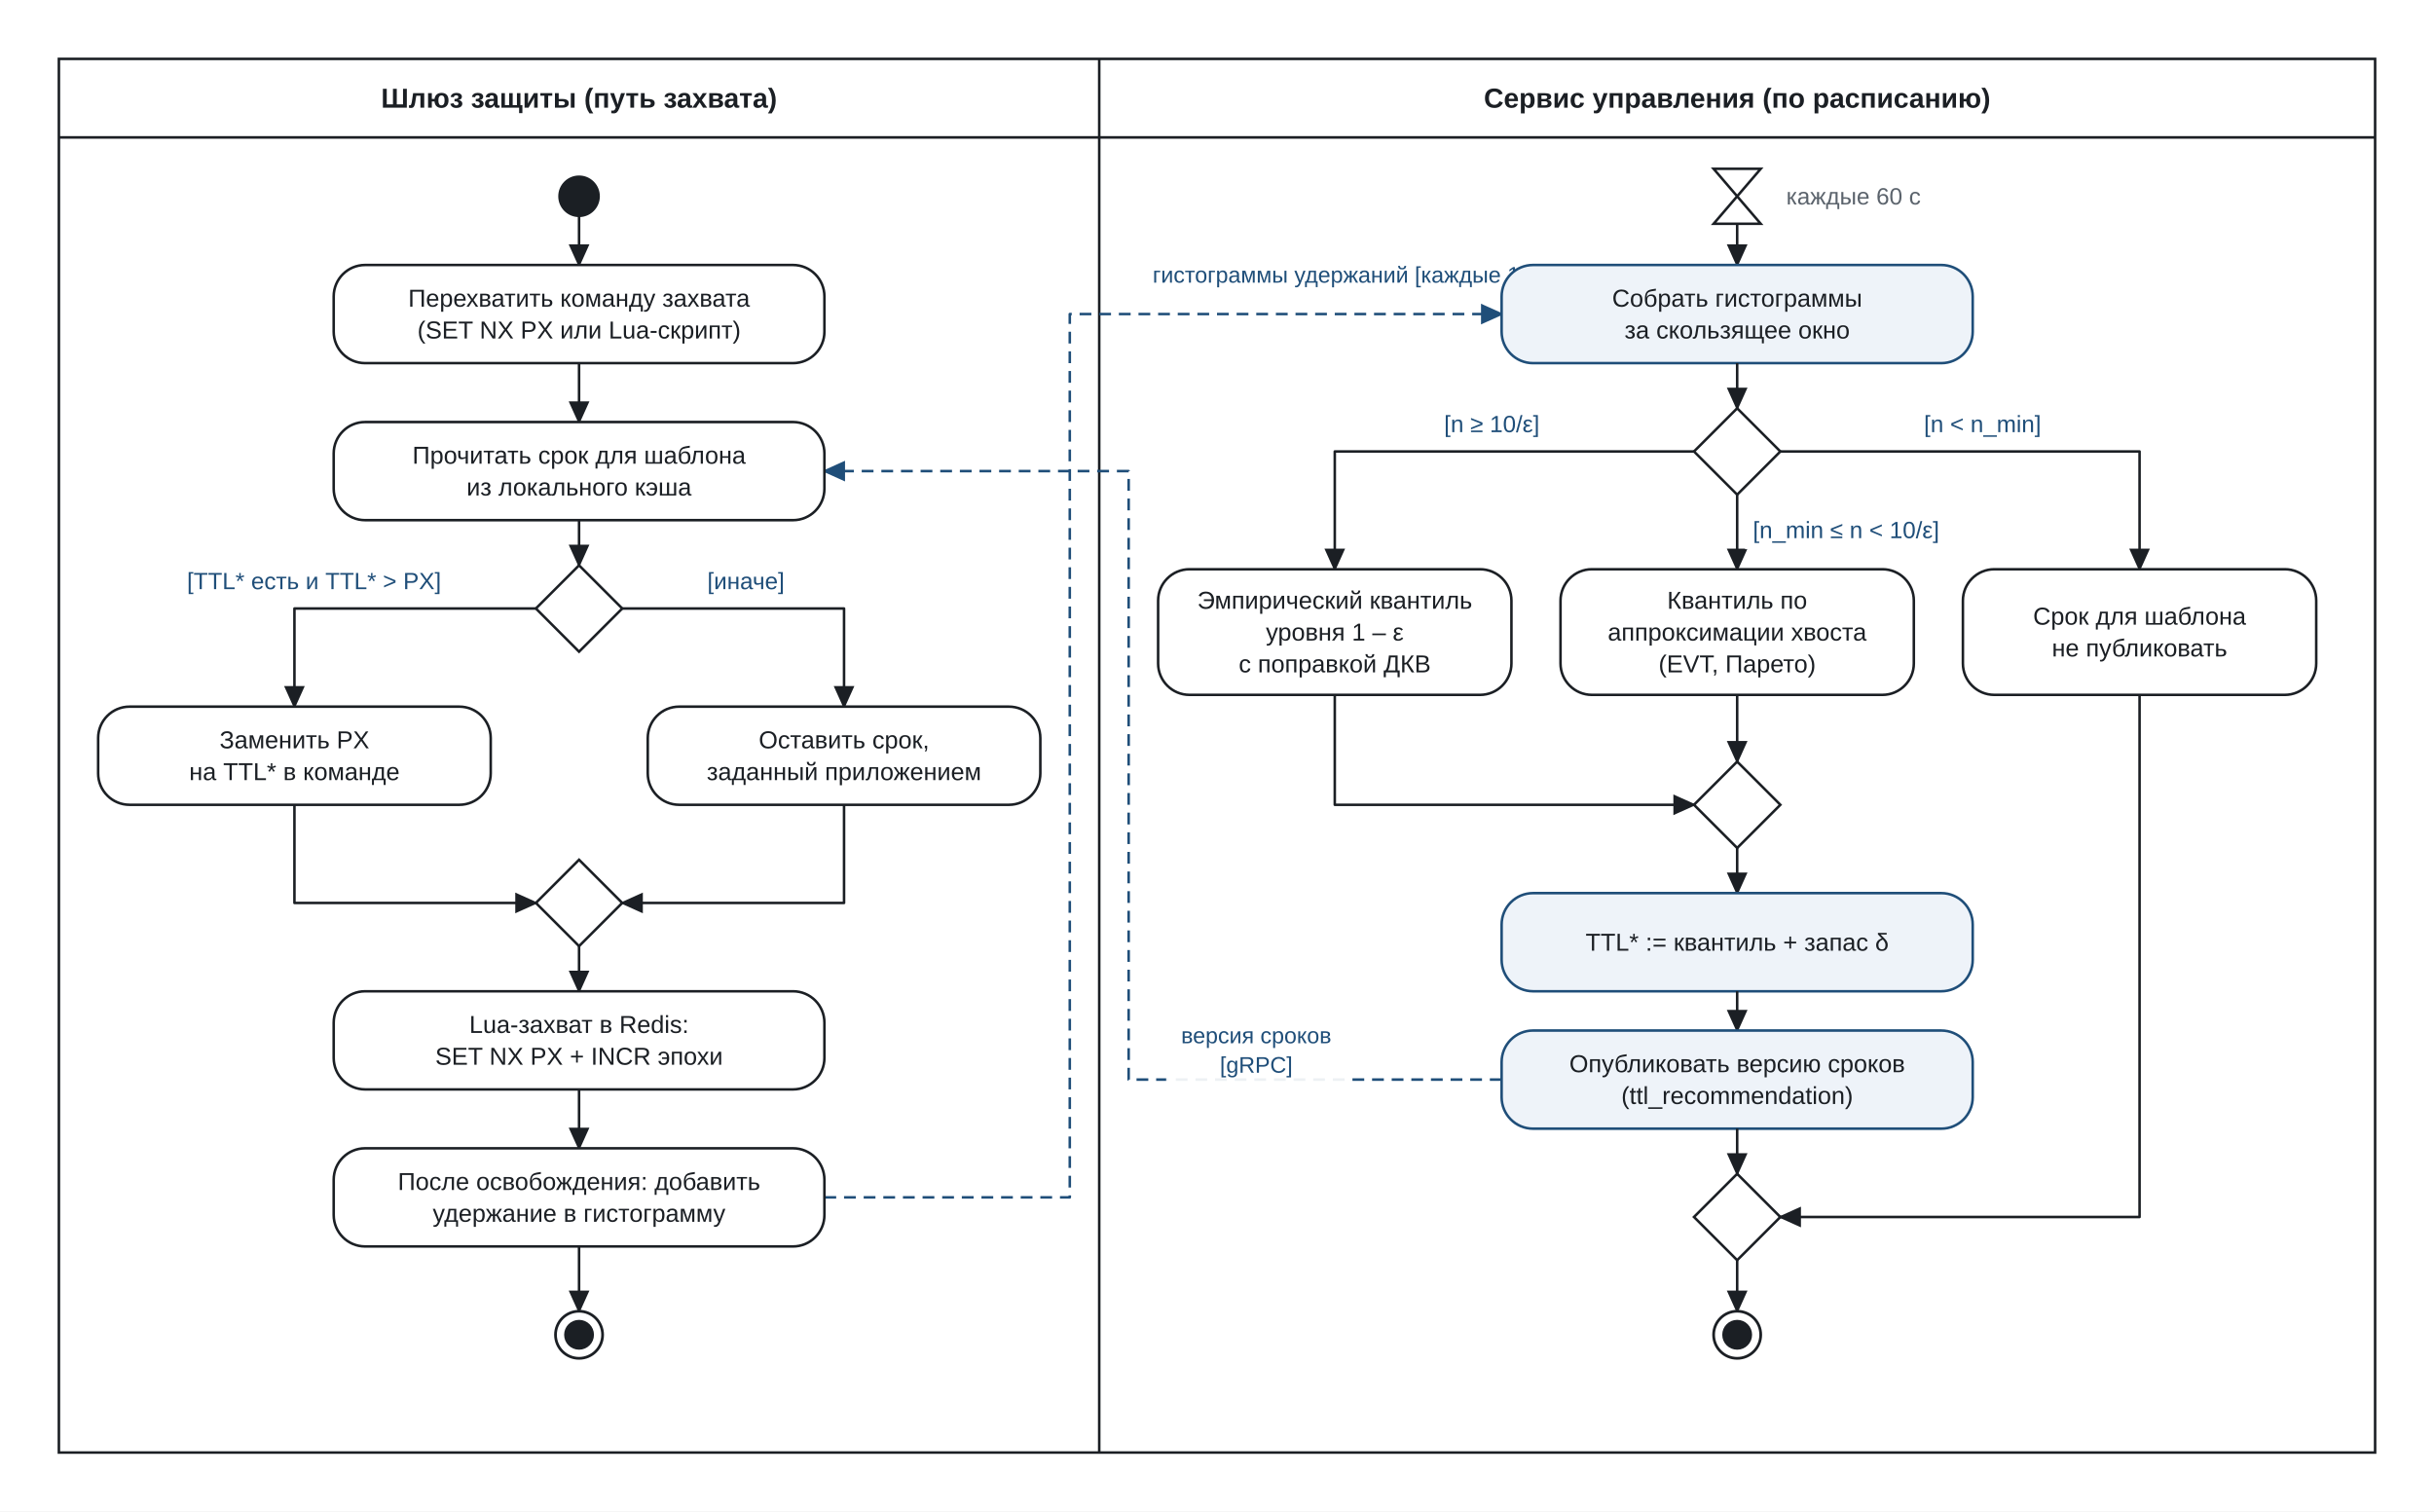
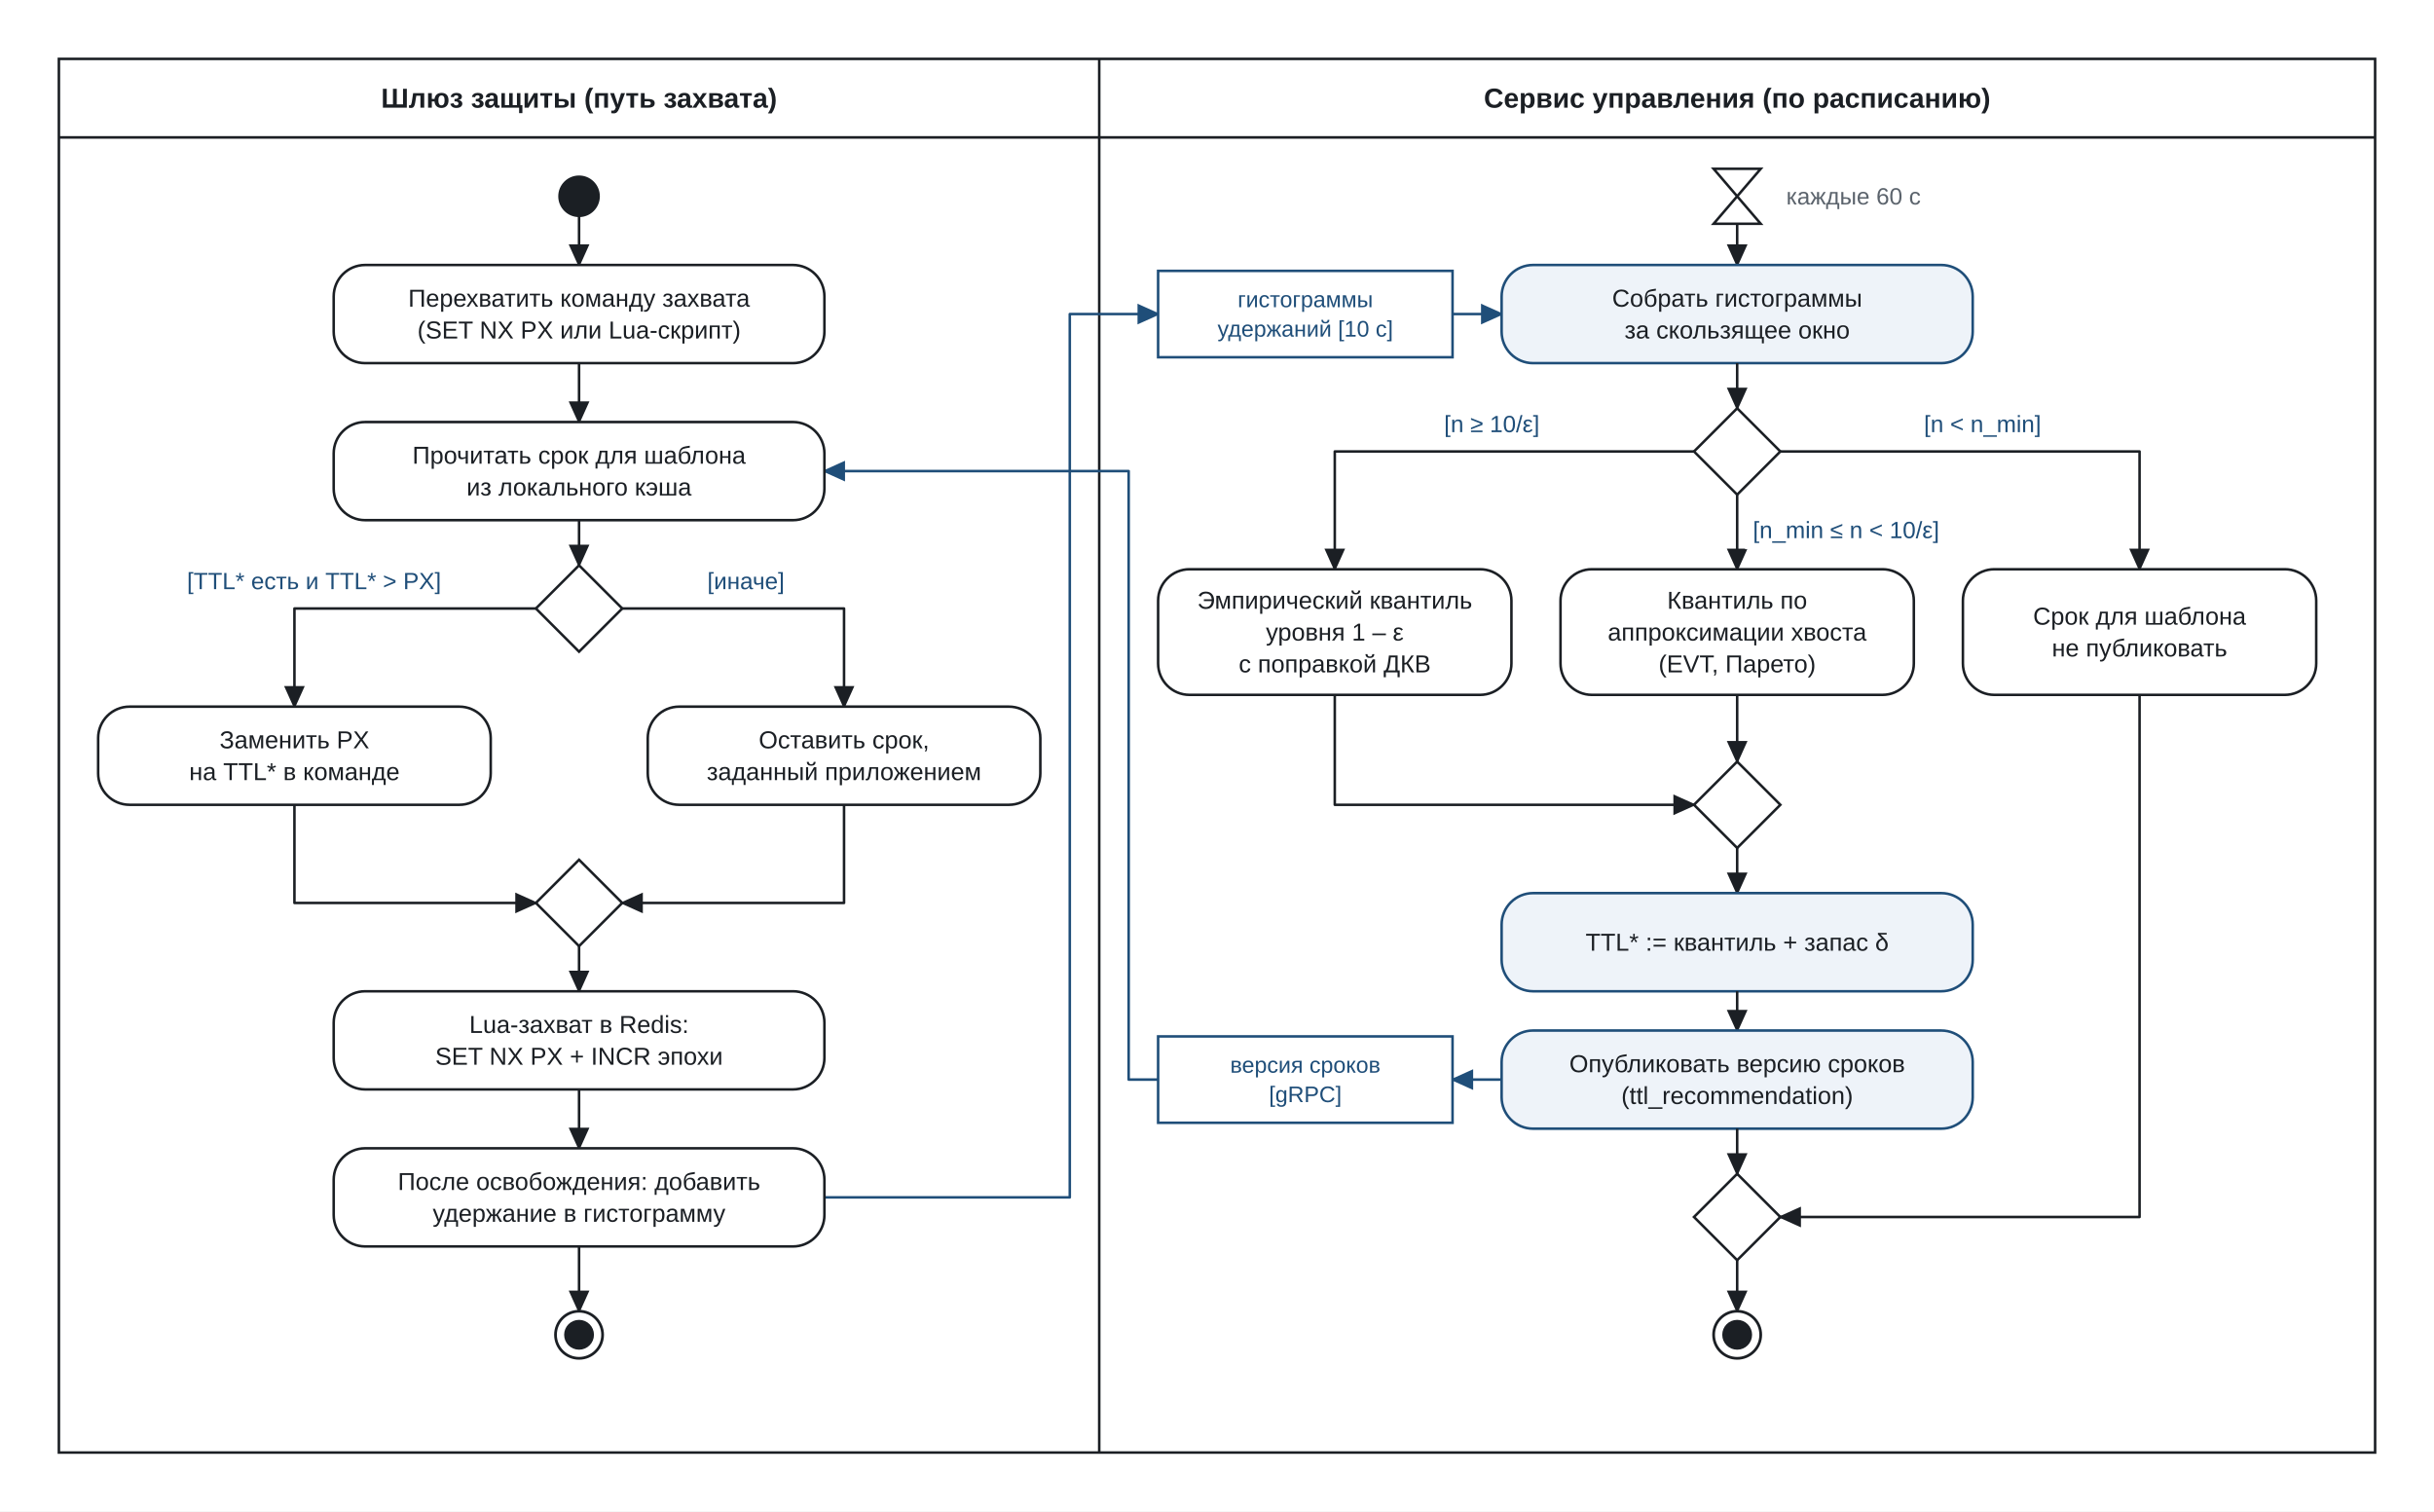
<svg xmlns="http://www.w3.org/2000/svg" width="1240" height="770" viewBox="0 0 1240 770">
  <rect width="100%" height="100%" fill="#ffffff" />
  <rect x="30" y="30" width="1180" height="710" rx="0" fill="#fff" stroke="#1b1f24" stroke-width="1.3" />
  <polyline points="560,30 560,740" fill="none" stroke="#1b1f24" stroke-width="1.3" stroke-linejoin="round" />
  <polyline points="30,70 1210,70" fill="none" stroke="#1b1f24" stroke-width="1.3" stroke-linejoin="round" />
  <text x="295" y="50.0" font-family="Liberation Sans, DejaVu Sans, Arial, sans-serif" font-size="14" font-weight="bold" text-anchor="middle" dominant-baseline="central" fill="#1b1f24">Шлюз защиты (путь захвата)</text>
  <text x="885" y="50.0" font-family="Liberation Sans, DejaVu Sans, Arial, sans-serif" font-size="14" font-weight="bold" text-anchor="middle" dominant-baseline="central" fill="#1b1f24">Сервис управления (по расписанию)</text>
-   <polyline points="765,550 575,550 575,240 420,240" fill="none" stroke="#1f4e79" stroke-width="1.3" stroke-dasharray="6 4" stroke-linejoin="round" />
+   <polyline points="420,610 545,610 545,160 590,160" fill="none" stroke="#1f4e79" stroke-width="1.3" stroke-linejoin="round" />
+   <polygon points="580.0,155.5 590,160 580.0,164.5" fill="#1f4e79" stroke="#1f4e79" stroke-width="1" />
+   <rect x="590" y="138" width="150" height="44" rx="0" fill="#fff" stroke="#1f4e79" stroke-width="1.3" />
+   <text x="665.0" y="152.5" font-family="Liberation Sans, DejaVu Sans, Arial, sans-serif" font-size="11.5" font-weight="normal" text-anchor="middle" dominant-baseline="central" fill="#1f4e79">гистограммы</text>
+   <text x="665.0" y="167.5" font-family="Liberation Sans, DejaVu Sans, Arial, sans-serif" font-size="11.5" font-weight="normal" text-anchor="middle" dominant-baseline="central" fill="#1f4e79">удержаний [10 с]</text>
+   <polyline points="740,160 765,160" fill="none" stroke="#1f4e79" stroke-width="1.3" stroke-linejoin="round" />
+   <polygon points="755.0,155.5 765,160 755.0,164.5" fill="#1f4e79" stroke="#1f4e79" stroke-width="1" />
+   <polyline points="765,550 740,550" fill="none" stroke="#1f4e79" stroke-width="1.3" stroke-linejoin="round" />
+   <polygon points="750.0,554.5 740,550 750.0,545.5" fill="#1f4e79" stroke="#1f4e79" stroke-width="1" />
+   <rect x="590" y="528" width="150" height="44" rx="0" fill="#fff" stroke="#1f4e79" stroke-width="1.3" />
+   <text x="665.0" y="542.5" font-family="Liberation Sans, DejaVu Sans, Arial, sans-serif" font-size="11.5" font-weight="normal" text-anchor="middle" dominant-baseline="central" fill="#1f4e79">версия сроков</text>
+   <text x="665.0" y="557.5" font-family="Liberation Sans, DejaVu Sans, Arial, sans-serif" font-size="11.5" font-weight="normal" text-anchor="middle" dominant-baseline="central" fill="#1f4e79">[gRPC]</text>
+   <polyline points="590,550 575,550 575,240 420,240" fill="none" stroke="#1f4e79" stroke-width="1.3" stroke-linejoin="round" />
  <polygon points="430.0,244.5 420,240 430.0,235.5" fill="#1f4e79" stroke="#1f4e79" stroke-width="1" />
-   <rect x="594.1" y="518.0" width="91.7" height="33.9" fill="#fff" opacity="0.92" />
-   <text x="640" y="527.5" font-family="Liberation Sans, DejaVu Sans, Arial, sans-serif" font-size="11.5" font-weight="normal" text-anchor="middle" dominant-baseline="central" fill="#1f4e79">версия сроков</text>
-   <text x="640" y="542.5" font-family="Liberation Sans, DejaVu Sans, Arial, sans-serif" font-size="11.5" font-weight="normal" text-anchor="middle" dominant-baseline="central" fill="#1f4e79">[gRPC]</text>
-   <polyline points="420,610 545,610 545,160 765,160" fill="none" stroke="#1f4e79" stroke-width="1.3" stroke-dasharray="6 4" stroke-linejoin="round" />
-   <polygon points="755.0,155.5 765,160 755.0,164.5" fill="#1f4e79" stroke="#1f4e79" stroke-width="1" />
-   <rect x="573.3" y="130.5" width="233.4" height="19.0" fill="#fff" opacity="0.92" />
-   <text x="690" y="140.0" font-family="Liberation Sans, DejaVu Sans, Arial, sans-serif" font-size="11.5" font-weight="normal" text-anchor="middle" dominant-baseline="central" fill="#1f4e79">гистограммы удержаний [каждые 10 с]</text>
  <circle cx="295" cy="100" r="10" fill="#1b1f24" stroke="#1b1f24" stroke-width="1.2" />
  <polyline points="295,110 295,135" fill="none" stroke="#1b1f24" stroke-width="1.3" stroke-linejoin="round" />
  <polygon points="299.5,125.0 295,135 290.5,125.0" fill="#1b1f24" stroke="#1b1f24" stroke-width="1" />
  <rect x="170.0" y="135" width="250" height="50" rx="16" fill="#fff" stroke="#1b1f24" stroke-width="1.3" />
  <text x="295" y="151.9" font-family="Liberation Sans, DejaVu Sans, Arial, sans-serif" font-size="12.5" font-weight="normal" text-anchor="middle" dominant-baseline="central" fill="#1b1f24">Перехватить команду захвата</text>
  <text x="295" y="168.1" font-family="Liberation Sans, DejaVu Sans, Arial, sans-serif" font-size="12.5" font-weight="normal" text-anchor="middle" dominant-baseline="central" fill="#1b1f24">(SET NX PX или Lua-скрипт)</text>
  <polyline points="295,185 295,215" fill="none" stroke="#1b1f24" stroke-width="1.3" stroke-linejoin="round" />
  <polygon points="299.5,205.0 295,215 290.5,205.0" fill="#1b1f24" stroke="#1b1f24" stroke-width="1" />
  <rect x="170.0" y="215" width="250" height="50" rx="16" fill="#fff" stroke="#1b1f24" stroke-width="1.3" />
  <text x="295" y="231.9" font-family="Liberation Sans, DejaVu Sans, Arial, sans-serif" font-size="12.5" font-weight="normal" text-anchor="middle" dominant-baseline="central" fill="#1b1f24">Прочитать срок для шаблона</text>
  <text x="295" y="248.1" font-family="Liberation Sans, DejaVu Sans, Arial, sans-serif" font-size="12.5" font-weight="normal" text-anchor="middle" dominant-baseline="central" fill="#1b1f24">из локального кэша</text>
  <polyline points="295,265 295,288" fill="none" stroke="#1b1f24" stroke-width="1.3" stroke-linejoin="round" />
  <polygon points="299.5,278.0 295,288 290.5,278.0" fill="#1b1f24" stroke="#1b1f24" stroke-width="1" />
  <polygon points="295,288 317,310 295,332 273,310" fill="#fff" stroke="#1b1f24" stroke-width="1.3" />
  <polyline points="273,310 150,310 150,360" fill="none" stroke="#1b1f24" stroke-width="1.3" stroke-linejoin="round" />
  <polygon points="154.5,350.0 150,360 145.5,350.0" fill="#1b1f24" stroke="#1b1f24" stroke-width="1" />
  <rect x="78.7" y="286.2" width="162.6" height="19.6" fill="#fff" opacity="0.92" />
  <text x="160" y="296.0" font-family="Liberation Sans, DejaVu Sans, Arial, sans-serif" font-size="12" font-weight="normal" text-anchor="middle" dominant-baseline="central" fill="#1f4e79">[TTL* есть и TTL* &gt; PX]</text>
  <polyline points="317,310 430,310 430,360" fill="none" stroke="#1b1f24" stroke-width="1.3" stroke-linejoin="round" />
  <polygon points="434.5,350.0 430,360 425.5,350.0" fill="#1b1f24" stroke="#1b1f24" stroke-width="1" />
  <rect x="352.5" y="286.2" width="55.0" height="19.6" fill="#fff" opacity="0.92" />
  <text x="380" y="296.0" font-family="Liberation Sans, DejaVu Sans, Arial, sans-serif" font-size="12" font-weight="normal" text-anchor="middle" dominant-baseline="central" fill="#1f4e79">[иначе]</text>
  <rect x="50.0" y="360" width="200" height="50" rx="16" fill="#fff" stroke="#1b1f24" stroke-width="1.3" />
  <text x="150" y="376.9" font-family="Liberation Sans, DejaVu Sans, Arial, sans-serif" font-size="12.5" font-weight="normal" text-anchor="middle" dominant-baseline="central" fill="#1b1f24">Заменить PX</text>
  <text x="150" y="393.1" font-family="Liberation Sans, DejaVu Sans, Arial, sans-serif" font-size="12.5" font-weight="normal" text-anchor="middle" dominant-baseline="central" fill="#1b1f24">на TTL* в команде</text>
  <rect x="330.0" y="360" width="200" height="50" rx="16" fill="#fff" stroke="#1b1f24" stroke-width="1.3" />
  <text x="430" y="376.9" font-family="Liberation Sans, DejaVu Sans, Arial, sans-serif" font-size="12.5" font-weight="normal" text-anchor="middle" dominant-baseline="central" fill="#1b1f24">Оставить срок,</text>
  <text x="430" y="393.1" font-family="Liberation Sans, DejaVu Sans, Arial, sans-serif" font-size="12.5" font-weight="normal" text-anchor="middle" dominant-baseline="central" fill="#1b1f24">заданный приложением</text>
  <polygon points="295,438 317,460 295,482 273,460" fill="#fff" stroke="#1b1f24" stroke-width="1.3" />
  <polyline points="150,410 150,460 273,460" fill="none" stroke="#1b1f24" stroke-width="1.3" stroke-linejoin="round" />
  <polygon points="263.0,455.5 273,460 263.0,464.5" fill="#1b1f24" stroke="#1b1f24" stroke-width="1" />
  <polyline points="430,410 430,460 317,460" fill="none" stroke="#1b1f24" stroke-width="1.3" stroke-linejoin="round" />
  <polygon points="327.0,464.5 317,460 327.0,455.5" fill="#1b1f24" stroke="#1b1f24" stroke-width="1" />
  <polyline points="295,482 295,505" fill="none" stroke="#1b1f24" stroke-width="1.3" stroke-linejoin="round" />
  <polygon points="299.5,495.0 295,505 290.5,495.0" fill="#1b1f24" stroke="#1b1f24" stroke-width="1" />
  <rect x="170.0" y="505" width="250" height="50" rx="16" fill="#fff" stroke="#1b1f24" stroke-width="1.3" />
  <text x="295" y="521.9" font-family="Liberation Sans, DejaVu Sans, Arial, sans-serif" font-size="12.5" font-weight="normal" text-anchor="middle" dominant-baseline="central" fill="#1b1f24">Lua-захват в Redis:</text>
  <text x="295" y="538.1" font-family="Liberation Sans, DejaVu Sans, Arial, sans-serif" font-size="12.5" font-weight="normal" text-anchor="middle" dominant-baseline="central" fill="#1b1f24">SET NX PX + INCR эпохи</text>
  <polyline points="295,555 295,585" fill="none" stroke="#1b1f24" stroke-width="1.3" stroke-linejoin="round" />
  <polygon points="299.5,575.0 295,585 290.5,575.0" fill="#1b1f24" stroke="#1b1f24" stroke-width="1" />
  <rect x="170.0" y="585" width="250" height="50" rx="16" fill="#fff" stroke="#1b1f24" stroke-width="1.3" />
  <text x="295" y="601.9" font-family="Liberation Sans, DejaVu Sans, Arial, sans-serif" font-size="12.5" font-weight="normal" text-anchor="middle" dominant-baseline="central" fill="#1b1f24">После освобождения: добавить</text>
  <text x="295" y="618.1" font-family="Liberation Sans, DejaVu Sans, Arial, sans-serif" font-size="12.5" font-weight="normal" text-anchor="middle" dominant-baseline="central" fill="#1b1f24">удержание в гистограмму</text>
  <polyline points="295,635 295,668" fill="none" stroke="#1b1f24" stroke-width="1.3" stroke-linejoin="round" />
  <polygon points="299.5,658.0 295,668 290.5,658.0" fill="#1b1f24" stroke="#1b1f24" stroke-width="1" />
  <circle cx="295" cy="680" r="12" fill="#fff" stroke="#1b1f24" stroke-width="1.4" />
  <circle cx="295" cy="680" r="7" fill="#1b1f24" stroke="#1b1f24" stroke-width="1.2" />
  <polygon points="873,86 897,86 873,114 897,114" fill="#fff" stroke="#1b1f24" stroke-width="1.3" />
  <text x="910" y="100.0" font-family="Liberation Sans, DejaVu Sans, Arial, sans-serif" font-size="12" font-weight="normal" text-anchor="start" dominant-baseline="central" fill="#5b636c">каждые 60 с</text>
  <polyline points="885,114 885,135" fill="none" stroke="#1b1f24" stroke-width="1.3" stroke-linejoin="round" />
  <polygon points="889.5,125.0 885,135 880.5,125.0" fill="#1b1f24" stroke="#1b1f24" stroke-width="1" />
  <rect x="765.0" y="135" width="240" height="50" rx="16" fill="#eef3f9" stroke="#1f4e79" stroke-width="1.3" />
  <text x="885" y="151.9" font-family="Liberation Sans, DejaVu Sans, Arial, sans-serif" font-size="12.5" font-weight="normal" text-anchor="middle" dominant-baseline="central" fill="#1b1f24">Собрать гистограммы</text>
  <text x="885" y="168.1" font-family="Liberation Sans, DejaVu Sans, Arial, sans-serif" font-size="12.5" font-weight="normal" text-anchor="middle" dominant-baseline="central" fill="#1b1f24">за скользящее окно</text>
  <polyline points="885,185 885,208" fill="none" stroke="#1b1f24" stroke-width="1.3" stroke-linejoin="round" />
  <polygon points="889.5,198.0 885,208 880.5,198.0" fill="#1b1f24" stroke="#1b1f24" stroke-width="1" />
  <polygon points="885,208 907,230 885,252 863,230" fill="#fff" stroke="#1b1f24" stroke-width="1.3" />
  <polyline points="863,230 680,230 680,290" fill="none" stroke="#1b1f24" stroke-width="1.3" stroke-linejoin="round" />
  <polygon points="684.5,280.0 680,290 675.5,280.0" fill="#1b1f24" stroke="#1b1f24" stroke-width="1" />
  <rect x="722.4" y="206.2" width="75.2" height="19.6" fill="#fff" opacity="0.92" />
  <text x="760" y="216.0" font-family="Liberation Sans, DejaVu Sans, Arial, sans-serif" font-size="12" font-weight="normal" text-anchor="middle" dominant-baseline="central" fill="#1f4e79">[n ≥ 10/ε]</text>
  <polyline points="885,252 885,290" fill="none" stroke="#1b1f24" stroke-width="1.3" stroke-linejoin="round" />
  <polygon points="889.5,280.0 885,290 880.5,280.0" fill="#1b1f24" stroke="#1b1f24" stroke-width="1" />
  <rect x="889.0" y="260.2" width="129.0" height="19.6" fill="#fff" opacity="0.92" />
  <text x="893" y="270.0" font-family="Liberation Sans, DejaVu Sans, Arial, sans-serif" font-size="12" font-weight="normal" text-anchor="start" dominant-baseline="central" fill="#1f4e79">[n_min ≤ n &lt; 10/ε]</text>
  <polyline points="907,230 1090,230 1090,290" fill="none" stroke="#1b1f24" stroke-width="1.3" stroke-linejoin="round" />
  <polygon points="1094.5,280.0 1090,290 1085.5,280.0" fill="#1b1f24" stroke="#1b1f24" stroke-width="1" />
  <rect x="969.0" y="206.2" width="81.9" height="19.6" fill="#fff" opacity="0.92" />
  <text x="1010" y="216.0" font-family="Liberation Sans, DejaVu Sans, Arial, sans-serif" font-size="12" font-weight="normal" text-anchor="middle" dominant-baseline="central" fill="#1f4e79">[n &lt; n_min]</text>
  <rect x="590.0" y="290" width="180" height="64" rx="16" fill="#fff" stroke="#1b1f24" stroke-width="1.3" />
  <text x="680" y="305.8" font-family="Liberation Sans, DejaVu Sans, Arial, sans-serif" font-size="12.5" font-weight="normal" text-anchor="middle" dominant-baseline="central" fill="#1b1f24">Эмпирический квантиль</text>
  <text x="680" y="322.0" font-family="Liberation Sans, DejaVu Sans, Arial, sans-serif" font-size="12.5" font-weight="normal" text-anchor="middle" dominant-baseline="central" fill="#1b1f24">уровня 1 – ε</text>
  <text x="680" y="338.2" font-family="Liberation Sans, DejaVu Sans, Arial, sans-serif" font-size="12.5" font-weight="normal" text-anchor="middle" dominant-baseline="central" fill="#1b1f24">с поправкой ДКВ</text>
  <rect x="795.0" y="290" width="180" height="64" rx="16" fill="#fff" stroke="#1b1f24" stroke-width="1.3" />
  <text x="885" y="305.8" font-family="Liberation Sans, DejaVu Sans, Arial, sans-serif" font-size="12.5" font-weight="normal" text-anchor="middle" dominant-baseline="central" fill="#1b1f24">Квантиль по</text>
  <text x="885" y="322.0" font-family="Liberation Sans, DejaVu Sans, Arial, sans-serif" font-size="12.5" font-weight="normal" text-anchor="middle" dominant-baseline="central" fill="#1b1f24">аппроксимации хвоста</text>
  <text x="885" y="338.2" font-family="Liberation Sans, DejaVu Sans, Arial, sans-serif" font-size="12.5" font-weight="normal" text-anchor="middle" dominant-baseline="central" fill="#1b1f24">(EVT, Парето)</text>
  <rect x="1000.0" y="290" width="180" height="64" rx="16" fill="#fff" stroke="#1b1f24" stroke-width="1.3" />
  <text x="1090" y="313.9" font-family="Liberation Sans, DejaVu Sans, Arial, sans-serif" font-size="12.5" font-weight="normal" text-anchor="middle" dominant-baseline="central" fill="#1b1f24">Срок для шаблона</text>
  <text x="1090" y="330.1" font-family="Liberation Sans, DejaVu Sans, Arial, sans-serif" font-size="12.5" font-weight="normal" text-anchor="middle" dominant-baseline="central" fill="#1b1f24">не публиковать</text>
  <polygon points="885,388 907,410 885,432 863,410" fill="#fff" stroke="#1b1f24" stroke-width="1.3" />
  <polyline points="680,354 680,410 863,410" fill="none" stroke="#1b1f24" stroke-width="1.3" stroke-linejoin="round" />
  <polygon points="853.0,405.5 863,410 853.0,414.5" fill="#1b1f24" stroke="#1b1f24" stroke-width="1" />
  <polyline points="885,354 885,388" fill="none" stroke="#1b1f24" stroke-width="1.3" stroke-linejoin="round" />
  <polygon points="889.5,378.0 885,388 880.5,378.0" fill="#1b1f24" stroke="#1b1f24" stroke-width="1" />
  <polyline points="885,432 885,455" fill="none" stroke="#1b1f24" stroke-width="1.3" stroke-linejoin="round" />
  <polygon points="889.5,445.0 885,455 880.5,445.0" fill="#1b1f24" stroke="#1b1f24" stroke-width="1" />
  <rect x="765.0" y="455" width="240" height="50" rx="16" fill="#eef3f9" stroke="#1f4e79" stroke-width="1.3" />
  <text x="885" y="480.0" font-family="Liberation Sans, DejaVu Sans, Arial, sans-serif" font-size="12.5" font-weight="normal" text-anchor="middle" dominant-baseline="central" fill="#1b1f24">TTL* := квантиль + запас δ</text>
  <polyline points="885,505 885,525" fill="none" stroke="#1b1f24" stroke-width="1.3" stroke-linejoin="round" />
  <polygon points="889.5,515.0 885,525 880.5,515.0" fill="#1b1f24" stroke="#1b1f24" stroke-width="1" />
  <rect x="765.0" y="525" width="240" height="50" rx="16" fill="#eef3f9" stroke="#1f4e79" stroke-width="1.3" />
  <text x="885" y="541.9" font-family="Liberation Sans, DejaVu Sans, Arial, sans-serif" font-size="12.5" font-weight="normal" text-anchor="middle" dominant-baseline="central" fill="#1b1f24">Опубликовать версию сроков</text>
  <text x="885" y="558.1" font-family="Liberation Sans, DejaVu Sans, Arial, sans-serif" font-size="12.5" font-weight="normal" text-anchor="middle" dominant-baseline="central" fill="#1b1f24">(ttl_recommendation)</text>
  <polygon points="885,598 907,620 885,642 863,620" fill="#fff" stroke="#1b1f24" stroke-width="1.3" />
  <polyline points="885,575 885,598" fill="none" stroke="#1b1f24" stroke-width="1.3" stroke-linejoin="round" />
  <polygon points="889.5,588.0 885,598 880.5,588.0" fill="#1b1f24" stroke="#1b1f24" stroke-width="1" />
  <polyline points="1090,354 1090,620 907,620" fill="none" stroke="#1b1f24" stroke-width="1.3" stroke-linejoin="round" />
  <polygon points="917.0,624.5 907,620 917.0,615.5" fill="#1b1f24" stroke="#1b1f24" stroke-width="1" />
  <polyline points="885,642 885,668" fill="none" stroke="#1b1f24" stroke-width="1.3" stroke-linejoin="round" />
  <polygon points="889.5,658.0 885,668 880.5,658.0" fill="#1b1f24" stroke="#1b1f24" stroke-width="1" />
  <circle cx="885" cy="680" r="12" fill="#fff" stroke="#1b1f24" stroke-width="1.4" />
  <circle cx="885" cy="680" r="7" fill="#1b1f24" stroke="#1b1f24" stroke-width="1.2" />
</svg>
